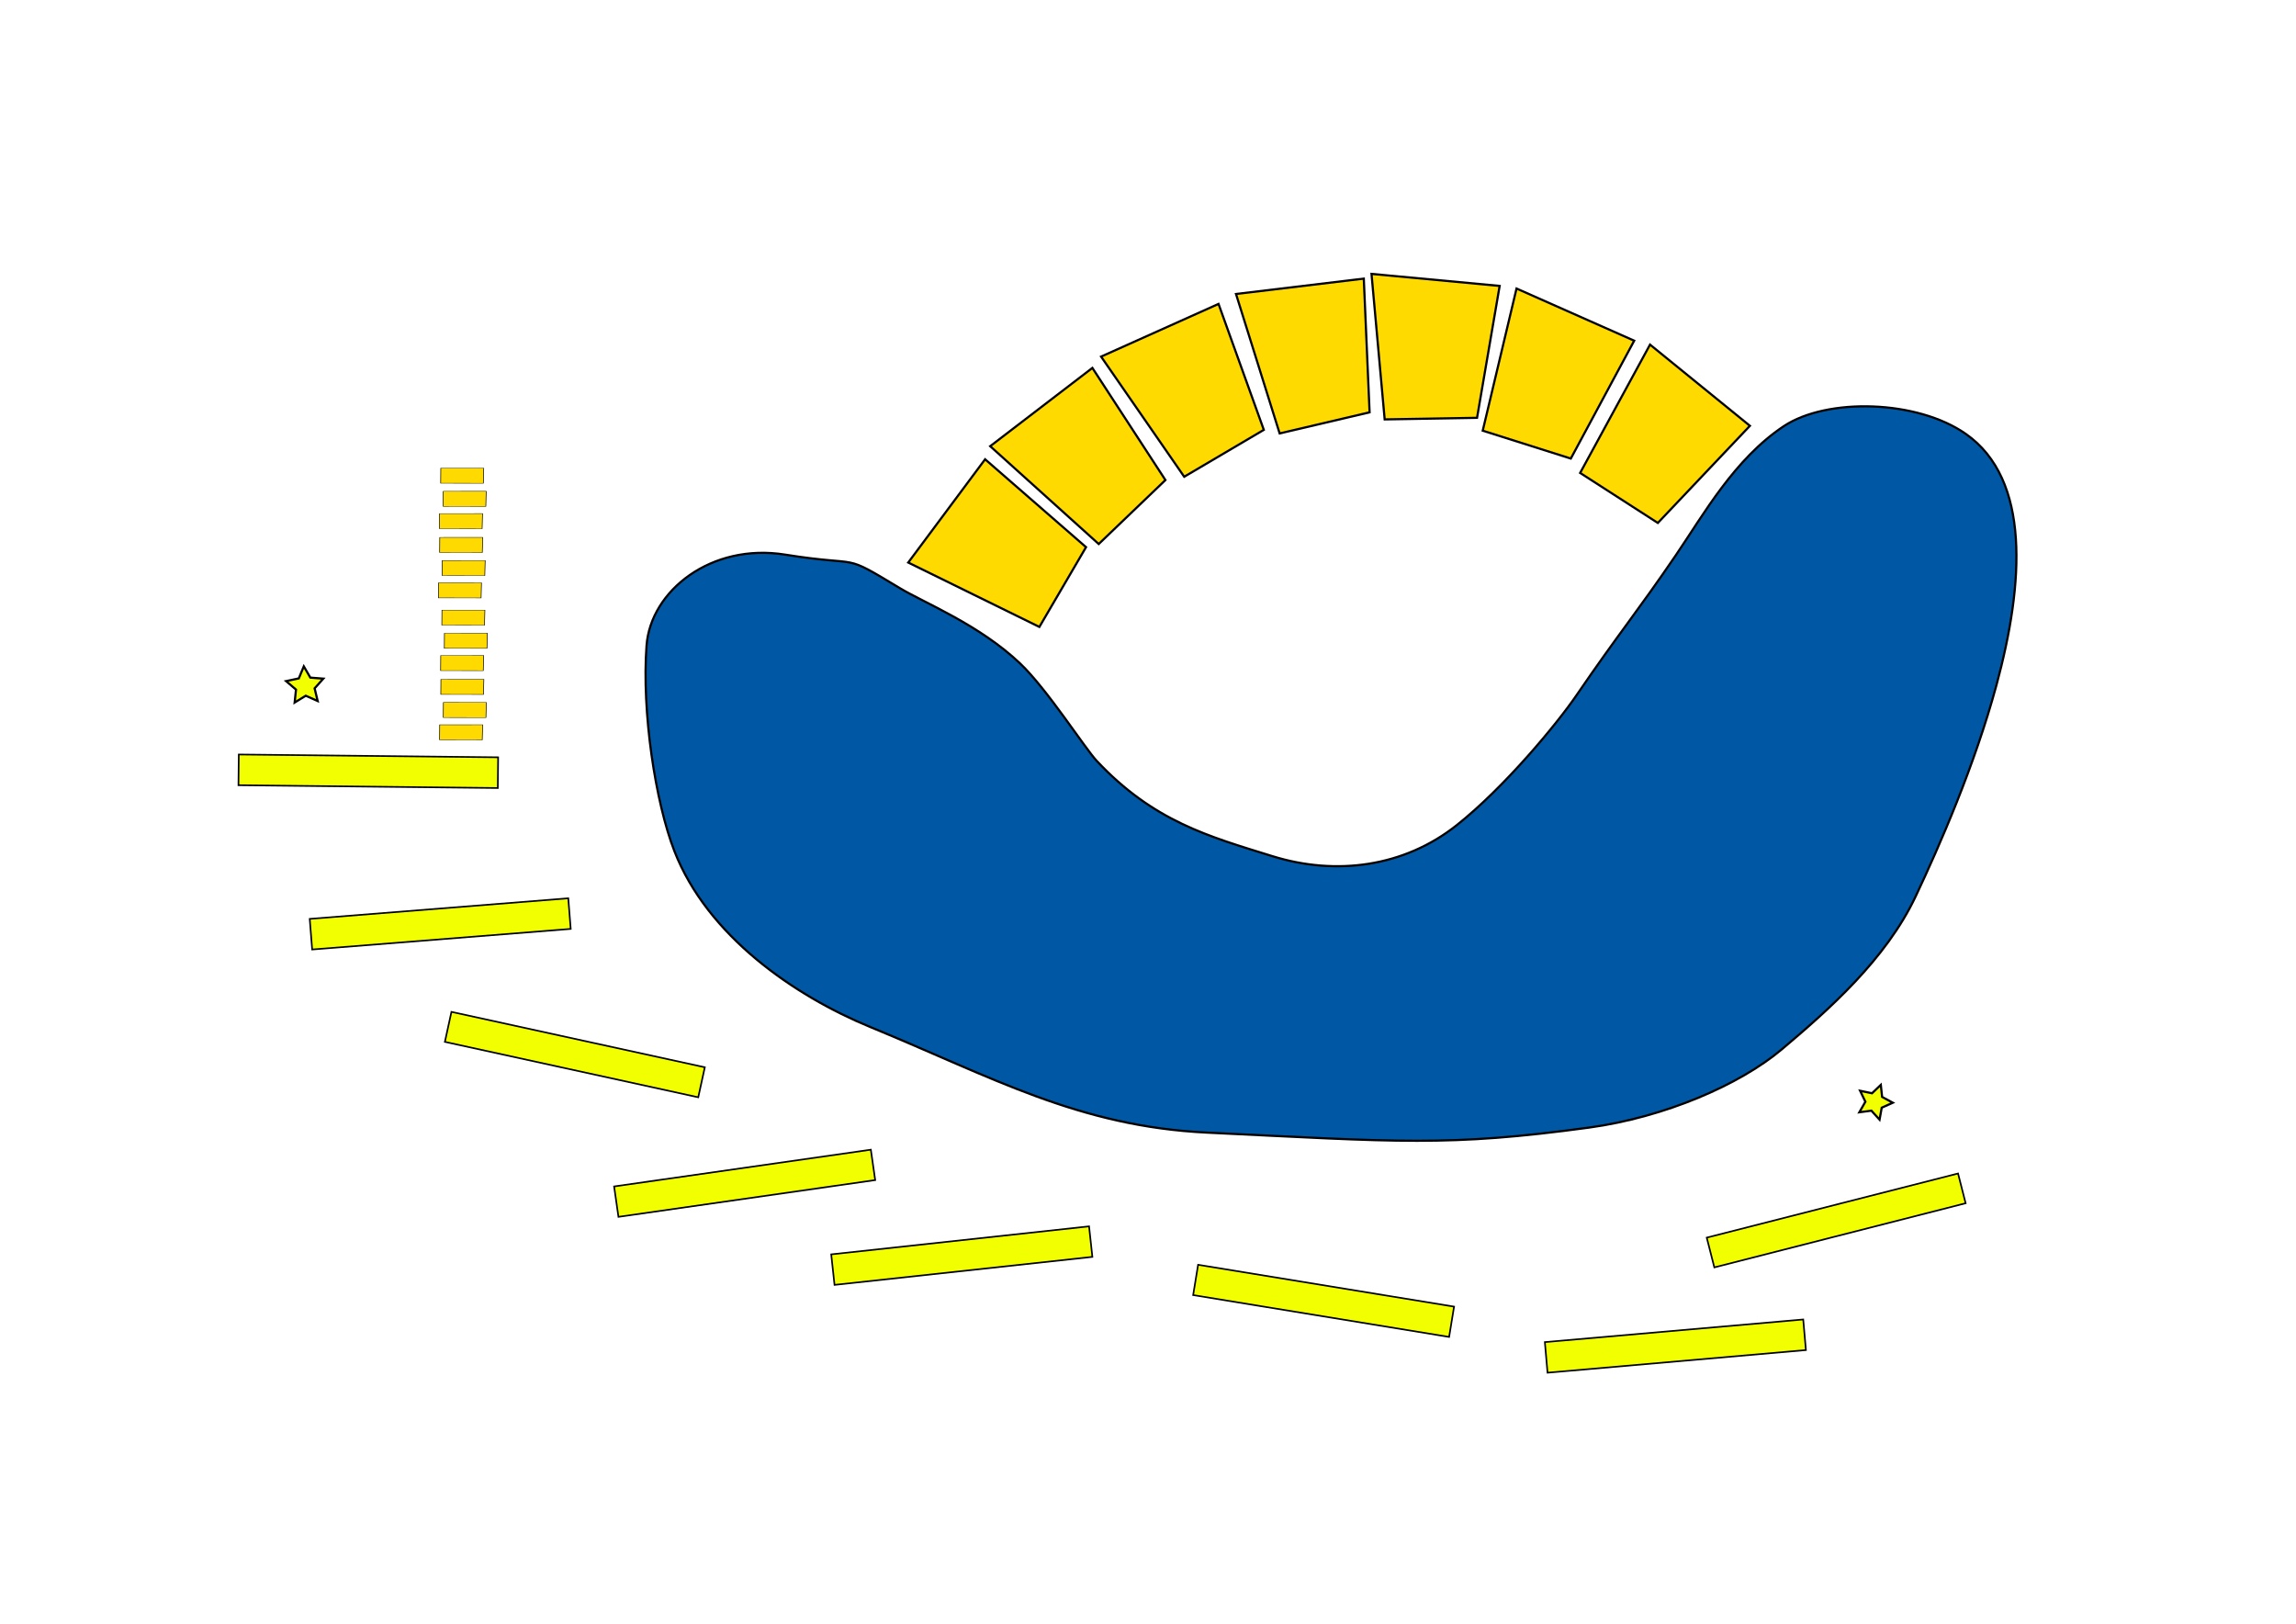
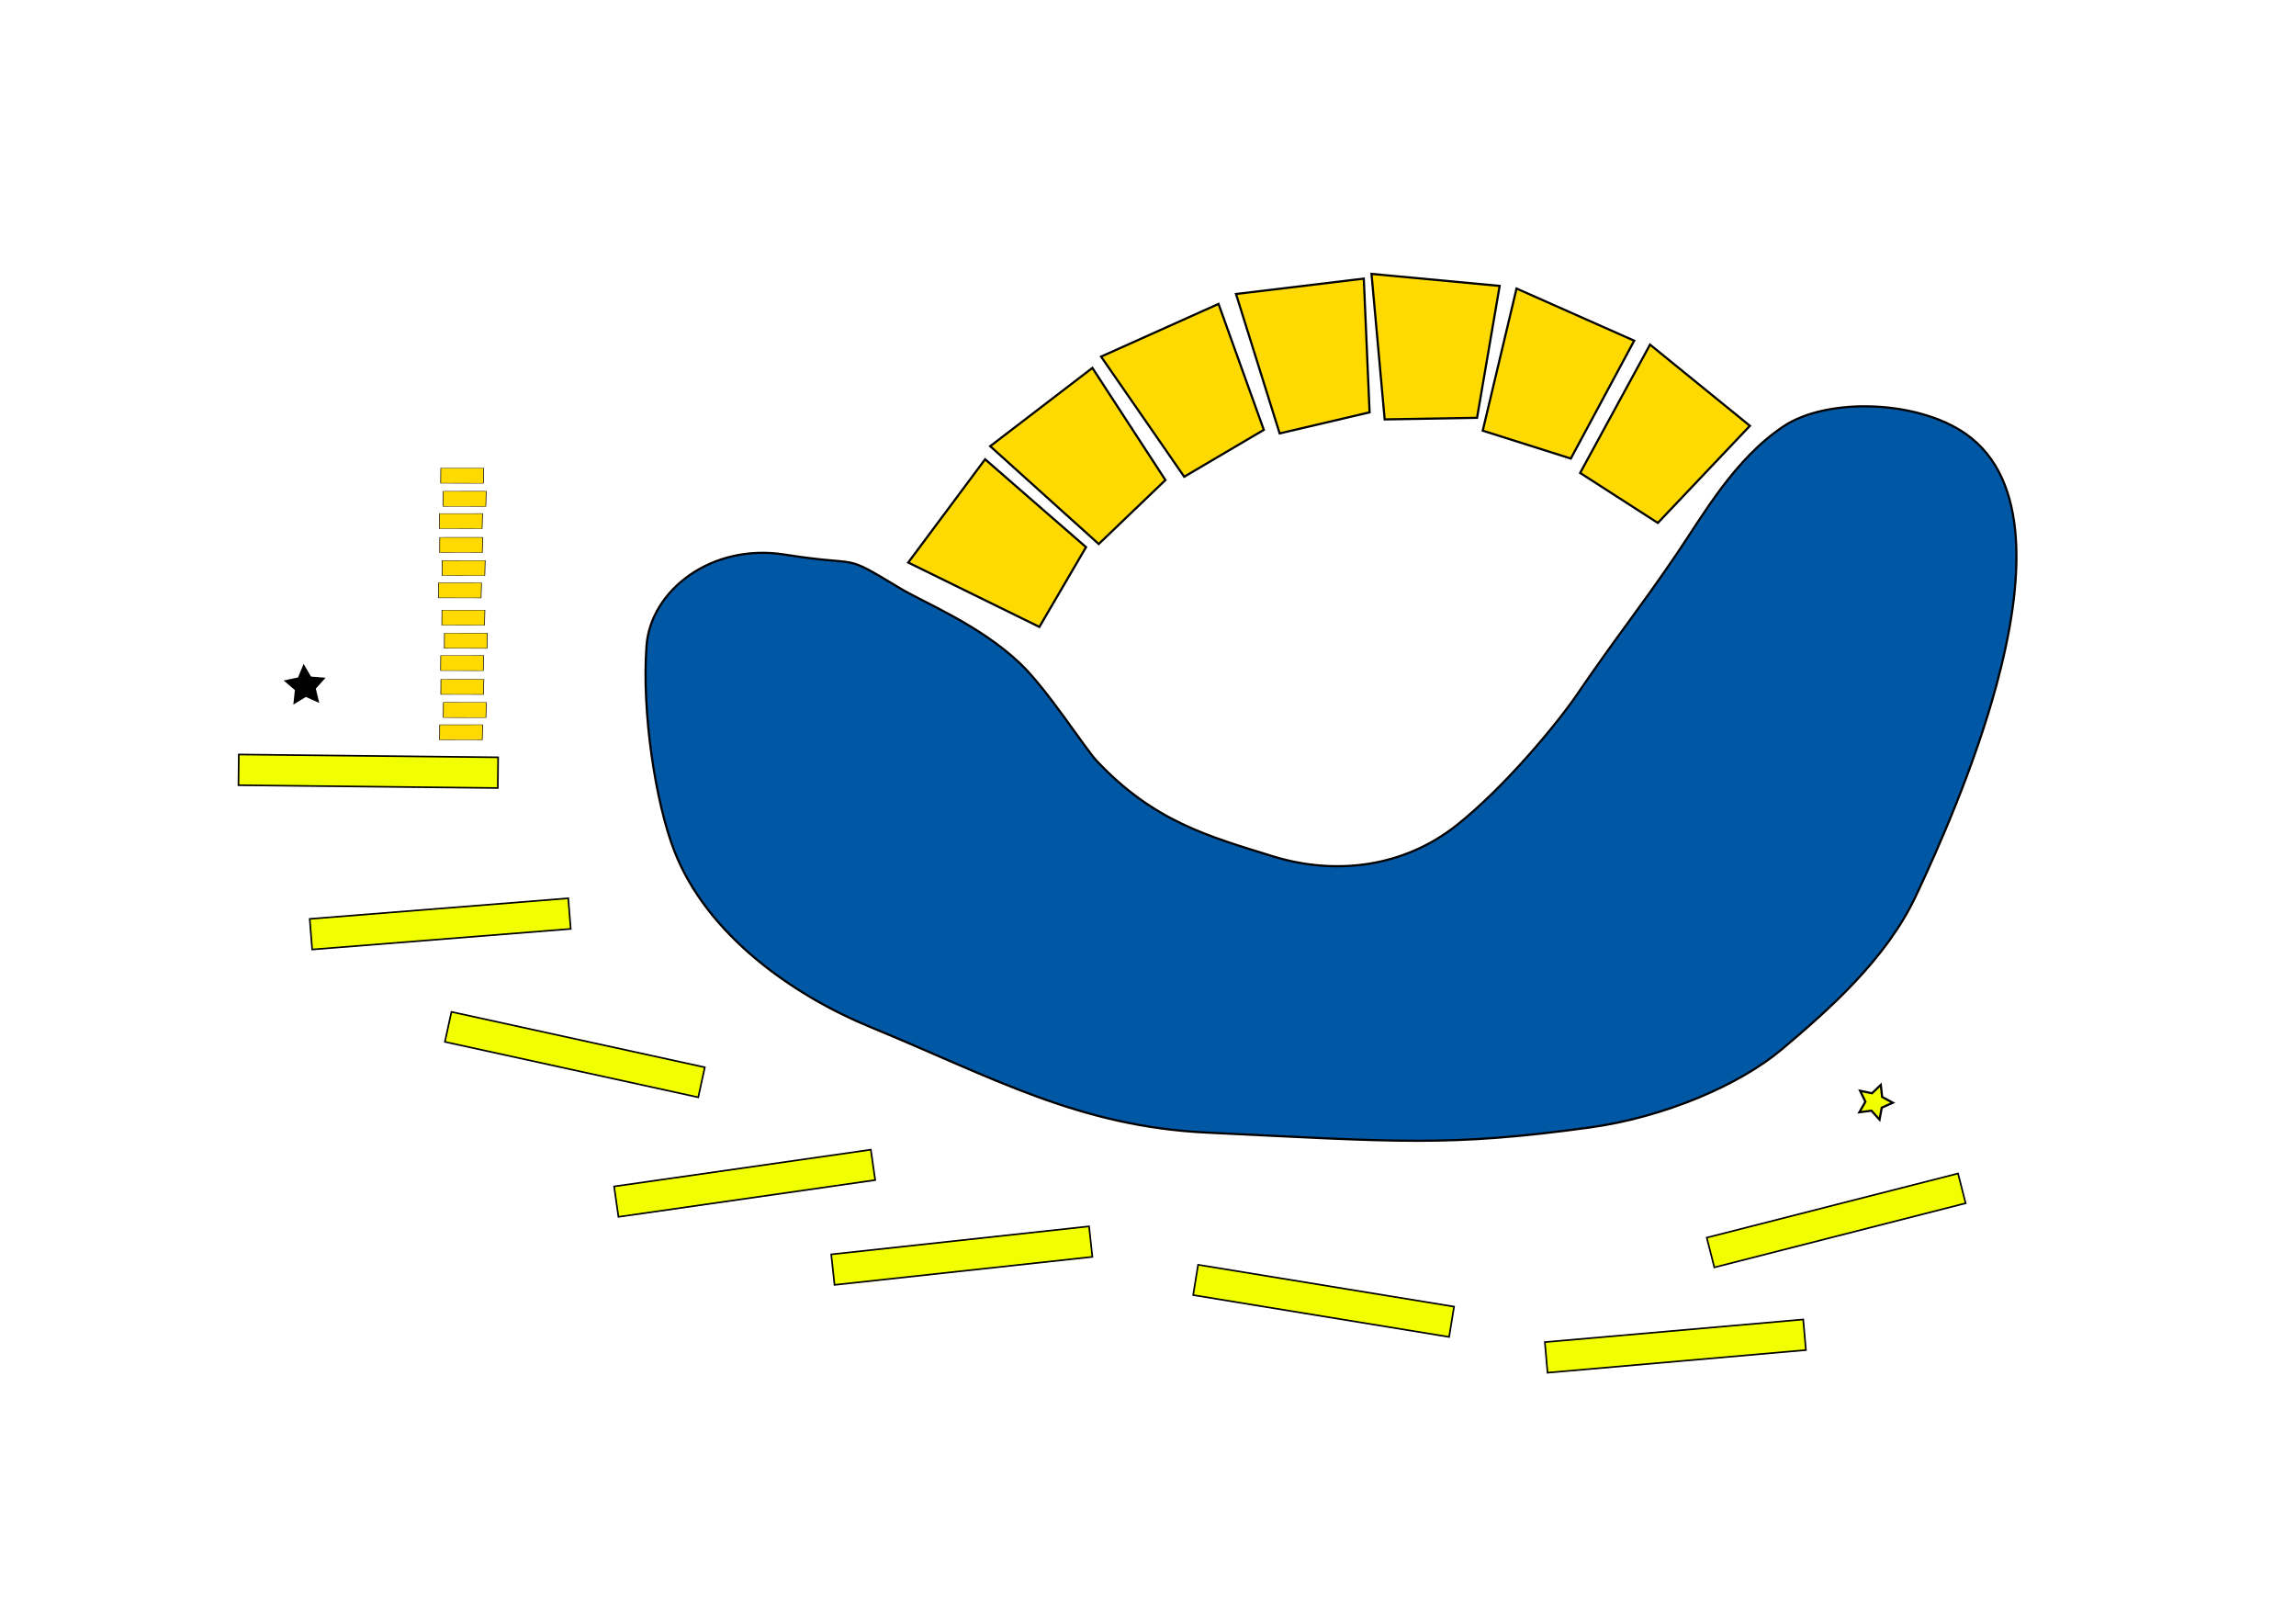
<svg xmlns="http://www.w3.org/2000/svg" width="1052.36" height="744.094" id="svg2403">
  <defs id="defs2405">
    </defs>
  <g id="layer1">
    <g id="g2442" transform="translate(90,-50)">
      <path id="path2440" d="M 269.79,304.163 C 306.651,310.056 294.688,302.822 322.569,319.6 C 333.597,326.237 358.925,336.295 377.614,354.089 C 389.97,365.853 407.363,393.014 412.595,398.598 C 438.742,426.503 464.205,433.352 493.211,442.361 C 522.418,451.433 553.513,447.297 577.664,428.168 C 599.525,410.853 623.634,381.715 632.561,368.655 C 652.075,340.107 660.325,330.56 678.266,304.211 C 690.794,285.811 704.966,260.357 727.531,245.34 C 747.364,232.14 788.711,233.193 811.067,248.883 C 840.742,269.71 837.769,317.132 825.034,364.088 C 815.028,400.985 798.994,437.594 788.034,460.788 C 774.404,489.633 748.271,512.691 726.679,530.877 C 707.333,547.173 672.917,562.021 638.319,566.74 C 573.612,575.565 551.064,573.263 463.268,569.043 C 404.174,566.203 364.724,543.607 308.946,520.674 C 273.957,506.288 234.222,478.833 219.117,440.058 C 210.358,417.571 204.107,376.021 206.343,345.858 C 208.211,320.667 236.057,298.77 269.79,304.163 z" style="fill:#0058a5;fill-opacity:1;fill-rule:evenodd;stroke:#000000;stroke-width:1px;stroke-linecap:butt;stroke-linejoin:miter;stroke-opacity:1" />
    </g>
-     <g id="start" transform="translate(-161.8882,30.9102)">
-       <path d="M 307.491,290.343 L 302.032,287.921 L 296.941,291.045 L 297.558,285.104 L 293.013,281.227 L 298.854,279.978 L 301.136,274.458 L 304.129,279.627 L 310.084,280.092 L 306.093,284.536 L 307.491,290.343 z" id="path2387" style="fill:#f2ff00;fill-opacity:1;stroke:#000000;stroke-width:1;stroke-linecap:square;stroke-miterlimit:4;stroke-dasharray:none;stroke-opacity:1" />
+     <g id="start" transform="translate(-161.8882,30.9102)" style="fill:#000000;fill-opacity:1">
+       <path d="M 307.491,290.343 L 302.032,287.921 L 296.941,291.045 L 297.558,285.104 L 293.013,281.227 L 298.854,279.978 L 301.136,274.458 L 304.129,279.627 L 310.084,280.092 L 306.093,284.536 L 307.491,290.343 z" id="path2387" style="fill:#000000;fill-opacity:1;stroke:#000000;stroke-width:1;stroke-linecap:square;stroke-miterlimit:4;stroke-dasharray:none;stroke-opacity:1" />
    </g>
    <g id="goal" transform="translate(116.3649,307.9795)">
      <path d="M 745.12,205.121 L 741.379,200.997 L 735.861,201.741 L 738.627,196.909 L 736.215,191.891 L 741.665,193.028 L 745.692,189.183 L 746.294,194.718 L 751.195,197.36 L 746.117,199.643 L 745.12,205.121 z" id="path2391" style="fill:#f2ff00;fill-opacity:1;stroke:#000000;stroke-width:1;stroke-linecap:square;stroke-miterlimit:4;stroke-dasharray:none;stroke-opacity:1" />
    </g>
    <g transform="matrix(0.9769179,0.2136147,-0.2136147,0.9769179,-176.3519,33.62832)" id="g3175">
      <path style="fill:#f2ff00;fill-opacity:1;stroke:#000000;stroke-width:0.746;stroke-linecap:square;stroke-miterlimit:4;stroke-opacity:1" d="M 466.293,338.282 L 585.167,338.282 L 585.167,352.356 L 466.293,352.356 L 466.293,338.282 z" id="path3177" />
    </g>
    <g transform="matrix(0.9899066,-0.1417202,0.1417202,0.9899066,-228.0554,274.9293)" id="g3179">
      <path style="fill:#f2ff00;fill-opacity:1;stroke:#000000;stroke-width:0.746;stroke-linecap:square;stroke-miterlimit:4;stroke-opacity:1" d="M 466.293,338.282 L 585.167,338.282 L 585.167,352.356 L 466.293,352.356 L 466.293,338.282 z" id="path3181" />
    </g>
    <g transform="matrix(0.9968426,-7.9401772e-2,7.9401772e-2,0.9968426,-349.7169,120.9095)" id="g3183">
      <path style="fill:#f2ff00;fill-opacity:1;stroke:#000000;stroke-width:0.746;stroke-linecap:square;stroke-miterlimit:4;stroke-opacity:1" d="M 466.293,338.282 L 585.167,338.282 L 585.167,352.356 L 466.293,352.356 L 466.293,338.282 z" id="path3185" />
    </g>
    <g transform="matrix(0.9941511,-0.1079965,0.1079965,0.9941511,-119.1158,288.8902)" id="g3187">
      <path style="fill:#f2ff00;fill-opacity:1;stroke:#000000;stroke-width:0.746;stroke-linecap:square;stroke-miterlimit:4;stroke-opacity:1" d="M 466.293,338.282 L 585.167,338.282 L 585.167,352.356 L 466.293,352.356 L 466.293,338.282 z" id="path3189" />
    </g>
    <g transform="matrix(0.9869053,0.1612996,-0.1612996,0.9869053,143.5248,170.5451)" id="g3191">
      <path style="fill:#f2ff00;fill-opacity:1;stroke:#000000;stroke-width:0.746;stroke-linecap:square;stroke-miterlimit:4;stroke-opacity:1" d="M 466.293,338.282 L 585.167,338.282 L 585.167,352.356 L 466.293,352.356 L 466.293,338.282 z" id="path3193" />
    </g>
    <g transform="matrix(0.9961864,-8.7248665e-2,8.7248665e-2,0.9961864,218.6551,321.0425)" id="g3195">
      <path style="fill:#f2ff00;fill-opacity:1;stroke:#000000;stroke-width:0.746;stroke-linecap:square;stroke-miterlimit:4;stroke-opacity:1" d="M 461.905,335.586 L 580.779,335.586 L 580.779,349.66 L 461.905,349.66 L 461.905,335.586 z" id="path3197" />
    </g>
    <g transform="matrix(0.9689407,-0.2472923,0.2472923,0.9689407,246.812,354.7047)" id="g3199">
      <path style="fill:#f2ff00;fill-opacity:1;stroke:#000000;stroke-width:0.746;stroke-linecap:square;stroke-miterlimit:4;stroke-opacity:1" d="M 466.293,338.282 L 585.167,338.282 L 585.167,352.356 L 466.293,352.356 L 466.293,338.282 z" id="path3201" />
    </g>
    <g transform="matrix(0.9999411,1.0845045e-2,-1.0845045e-2,0.9999411,-353.1488,2.441915)" id="g3203">
      <path style="fill:#f2ff00;fill-opacity:1;stroke:#000000;stroke-width:0.746;stroke-linecap:square;stroke-miterlimit:4;stroke-opacity:1" d="M 466.293,338.282 L 585.167,338.282 L 585.167,352.356 L 466.293,352.356 L 466.293,338.282 z" id="path3205" />
    </g>
    <g id="g2403" style="fill:#ffda00;fill-opacity:1" transform="matrix(0.9673841,-0.2533137,0.2533137,0.9673841,-58.9736,124.9706)">
      <path id="path2401" d="M 426.112,248.883 C 441.467,236.599 456.823,224.315 472.178,212.031 C 483.694,228.921 495.211,245.812 506.728,262.703 C 496.747,272.684 486.766,282.665 476.785,292.646 C 459.894,278.059 443.003,263.471 426.112,248.883 z" style="fill:#ffda00;fill-opacity:1;fill-rule:evenodd;stroke:#000000;stroke-width:1px;stroke-linecap:butt;stroke-linejoin:miter;stroke-opacity:1" />
    </g>
    <g id="g3176" style="fill:#ffda00;fill-opacity:1" transform="matrix(0.9997776,2.109299e-2,-2.109299e-2,0.9997776,33.08641,-53.33335)">
      <path id="path3178" d="M 426.112,248.883 C 441.467,236.599 456.823,224.315 472.178,212.031 C 483.694,228.921 495.211,245.812 506.728,262.703 C 496.747,272.684 486.766,282.665 476.785,292.646 C 459.894,278.059 443.003,263.471 426.112,248.883 z" style="fill:#ffda00;fill-opacity:1;fill-rule:evenodd;stroke:#000000;stroke-width:1px;stroke-linecap:butt;stroke-linejoin:miter;stroke-opacity:1" />
    </g>
    <g id="g3180" style="fill:#ffda00;fill-opacity:1" transform="matrix(0.9681374,0.2504206,-0.2504206,0.9681374,154.4673,-184.2405)">
      <path id="path3182" d="M 426.112,248.883 C 441.467,236.599 456.823,224.315 472.178,212.031 C 483.694,228.921 495.211,245.812 506.728,262.703 C 496.747,272.684 486.766,282.665 476.785,292.646 C 459.894,278.059 443.003,263.471 426.112,248.883 z" style="fill:#ffda00;fill-opacity:1;fill-rule:evenodd;stroke:#000000;stroke-width:1px;stroke-linecap:butt;stroke-linejoin:miter;stroke-opacity:1" />
    </g>
    <g id="g3184" style="fill:#ffda00;fill-opacity:1" transform="matrix(0.8498629,0.5270041,-0.5270041,0.8498629,335.5416,-301.3555)">
      <path id="path3186" d="M 426.112,248.883 C 441.467,236.599 456.823,224.315 472.178,212.031 C 483.694,228.921 495.211,245.812 506.728,262.703 C 496.747,272.684 486.766,282.665 476.785,292.646 C 459.894,278.059 443.003,263.471 426.112,248.883 z" style="fill:#ffda00;fill-opacity:1;fill-rule:evenodd;stroke:#000000;stroke-width:1px;stroke-linecap:butt;stroke-linejoin:miter;stroke-opacity:1" />
    </g>
    <g id="g3188" style="fill:#ffda00;fill-opacity:1" transform="matrix(0.7191751,0.6948291,-0.6948291,0.7191751,495.1057,-349.5466)">
      <path id="path3190" d="M 426.112,248.883 C 441.467,236.599 456.823,224.315 472.178,212.031 C 483.694,228.921 495.211,245.812 506.728,262.703 C 496.747,272.684 486.766,282.665 476.785,292.646 C 459.894,278.059 443.003,263.471 426.112,248.883 z" style="fill:#ffda00;fill-opacity:1;fill-rule:evenodd;stroke:#000000;stroke-width:1px;stroke-linecap:butt;stroke-linejoin:miter;stroke-opacity:1" />
    </g>
    <g id="g3192" style="fill:#ffda00;fill-opacity:1" transform="matrix(0.2119303,0.9772849,-0.9772849,0.2119303,909.206,-311.2476)">
      <path id="path3194" d="M 426.112,248.883 C 441.467,236.599 456.823,224.315 472.178,212.031 C 483.694,228.921 495.211,245.812 506.728,262.703 C 496.747,272.684 486.766,282.665 476.785,292.646 C 459.894,278.059 443.003,263.471 426.112,248.883 z" style="fill:#ffda00;fill-opacity:1;fill-rule:evenodd;stroke:#000000;stroke-width:1px;stroke-linecap:butt;stroke-linejoin:miter;stroke-opacity:1" />
    </g>
    <g id="g3196" style="fill:#ffda00;fill-opacity:1" transform="matrix(0.4607648,0.8875225,-0.8875225,0.4607648,719.6454,-360.6346)">
      <path id="path3198" d="M 426.112,248.883 C 441.467,236.599 456.823,224.315 472.178,212.031 C 483.694,228.921 495.211,245.812 506.728,262.703 C 496.747,272.684 486.766,282.665 476.785,292.646 C 459.894,278.059 443.003,263.471 426.112,248.883 z" style="fill:#ffda00;fill-opacity:1;fill-rule:evenodd;stroke:#000000;stroke-width:1px;stroke-linecap:butt;stroke-linejoin:miter;stroke-opacity:1" />
    </g>
    <g id="g2415" style="fill:#ffda00;fill-opacity:1" transform="matrix(-3.2361278e-2,-1.797603,2.977324,0.2224122,-2716.645,3006.353)">
      <path id="path2433" d="M 1611.09,997.647 L 1611.915,1004.265 L 1608.043,1004.163 L 1607.247,997.587 L 1611.09,997.647 z" style="fill:#ffda00;fill-opacity:1;fill-rule:evenodd;stroke:#000000;stroke-width:0.099px;stroke-linecap:butt;stroke-linejoin:miter;stroke-opacity:1" />
    </g>
    <g id="g2477" style="fill:#ffda00;fill-opacity:1" transform="matrix(-3.2361278e-2,-1.797603,2.977324,0.2224122,-2714.948,2996.133)">
      <path id="path2479" d="M 1611.09,997.647 L 1611.915,1004.265 L 1608.043,1004.163 L 1607.247,997.587 L 1611.09,997.647 z" style="fill:#ffda00;fill-opacity:1;fill-rule:evenodd;stroke:#000000;stroke-width:0.099px;stroke-linecap:butt;stroke-linejoin:miter;stroke-opacity:1" />
    </g>
    <g id="g2481" style="fill:#ffda00;fill-opacity:1" transform="matrix(-3.2361278e-2,-1.797603,2.977324,0.2224122,-2716.088,2985.535)">
      <path id="path2483" d="M 1611.09,997.647 L 1611.915,1004.265 L 1608.043,1004.163 L 1607.247,997.587 L 1611.09,997.647 z" style="fill:#ffda00;fill-opacity:1;fill-rule:evenodd;stroke:#000000;stroke-width:0.099px;stroke-linecap:butt;stroke-linejoin:miter;stroke-opacity:1" />
    </g>
    <g id="g2485" style="fill:#ffda00;fill-opacity:1" transform="matrix(-3.2361278e-2,-1.797603,2.977324,0.2224122,-2716.171,2974.626)">
      <path id="path2487" d="M 1611.09,997.647 L 1611.915,1004.265 L 1608.043,1004.163 L 1607.247,997.587 L 1611.09,997.647 z" style="fill:#ffda00;fill-opacity:1;fill-rule:evenodd;stroke:#000000;stroke-width:0.099px;stroke-linecap:butt;stroke-linejoin:miter;stroke-opacity:1" />
    </g>
    <g id="g2489" style="fill:#ffda00;fill-opacity:1" transform="matrix(-3.2361278e-2,-1.797603,2.977324,0.2224122,-2714.475,2964.407)">
      <path id="path2491" d="M 1611.09,997.647 L 1611.915,1004.265 L 1608.043,1004.163 L 1607.247,997.587 L 1611.09,997.647 z" style="fill:#ffda00;fill-opacity:1;fill-rule:evenodd;stroke:#000000;stroke-width:0.099px;stroke-linecap:butt;stroke-linejoin:miter;stroke-opacity:1" />
    </g>
    <g id="g2493" style="fill:#ffda00;fill-opacity:1" transform="matrix(-3.2361278e-2,-1.797603,2.977324,0.2224122,-2715.614,2953.809)">
      <path id="path2495" d="M 1611.09,997.647 L 1611.915,1004.265 L 1608.043,1004.163 L 1607.247,997.587 L 1611.09,997.647 z" style="fill:#ffda00;fill-opacity:1;fill-rule:evenodd;stroke:#000000;stroke-width:0.099px;stroke-linecap:butt;stroke-linejoin:miter;stroke-opacity:1" />
    </g>
    <g id="g2497" style="fill:#ffda00;fill-opacity:1" transform="matrix(-3.2361278e-2,-1.797603,2.977324,0.2224122,-2717.175,2941.303)">
      <path id="path2499" d="M 1611.09,997.647 L 1611.915,1004.265 L 1608.043,1004.163 L 1607.247,997.587 L 1611.09,997.647 z" style="fill:#ffda00;fill-opacity:1;fill-rule:evenodd;stroke:#000000;stroke-width:0.099px;stroke-linecap:butt;stroke-linejoin:miter;stroke-opacity:1" />
    </g>
    <g id="g2501" style="fill:#ffda00;fill-opacity:1" transform="matrix(-3.2361278e-2,-1.797603,2.977324,0.2224122,-2715.479,2931.084)">
      <path id="path2503" d="M 1611.09,997.647 L 1611.915,1004.265 L 1608.043,1004.163 L 1607.247,997.587 L 1611.09,997.647 z" style="fill:#ffda00;fill-opacity:1;fill-rule:evenodd;stroke:#000000;stroke-width:0.099px;stroke-linecap:butt;stroke-linejoin:miter;stroke-opacity:1" />
    </g>
    <g id="g2505" style="fill:#ffda00;fill-opacity:1" transform="matrix(-3.2361278e-2,-1.797603,2.977324,0.2224122,-2716.617,2920.485)">
      <path id="path2507" d="M 1611.09,997.647 L 1611.915,1004.265 L 1608.043,1004.163 L 1607.247,997.587 L 1611.09,997.647 z" style="fill:#ffda00;fill-opacity:1;fill-rule:evenodd;stroke:#000000;stroke-width:0.099px;stroke-linecap:butt;stroke-linejoin:miter;stroke-opacity:1" />
    </g>
    <g id="g2509" style="fill:#ffda00;fill-opacity:1" transform="matrix(-3.2361278e-2,-1.797603,2.977324,0.2224122,-2716.701,2909.577)">
      <path id="path2511" d="M 1611.09,997.647 L 1611.915,1004.265 L 1608.043,1004.163 L 1607.247,997.587 L 1611.09,997.647 z" style="fill:#ffda00;fill-opacity:1;fill-rule:evenodd;stroke:#000000;stroke-width:0.099px;stroke-linecap:butt;stroke-linejoin:miter;stroke-opacity:1" />
    </g>
    <g id="g2513" style="fill:#ffda00;fill-opacity:1" transform="matrix(-3.2361278e-2,-1.797603,2.977324,0.2224122,-2715.005,2899.357)">
      <path id="path2515" d="M 1611.09,997.647 L 1611.915,1004.265 L 1608.043,1004.163 L 1607.247,997.587 L 1611.09,997.647 z" style="fill:#ffda00;fill-opacity:1;fill-rule:evenodd;stroke:#000000;stroke-width:0.099px;stroke-linecap:butt;stroke-linejoin:miter;stroke-opacity:1" />
    </g>
    <g id="g2517" style="fill:#ffda00;fill-opacity:1" transform="matrix(-3.2361278e-2,-1.797603,2.977324,0.2224122,-2716.144,2888.759)">
      <path id="path2519" d="M 1611.09,997.647 L 1611.915,1004.265 L 1608.043,1004.163 L 1607.247,997.587 L 1611.09,997.647 z" style="fill:#ffda00;fill-opacity:1;fill-rule:evenodd;stroke:#000000;stroke-width:0.099px;stroke-linecap:butt;stroke-linejoin:miter;stroke-opacity:1" />
    </g>
  </g>
</svg>
